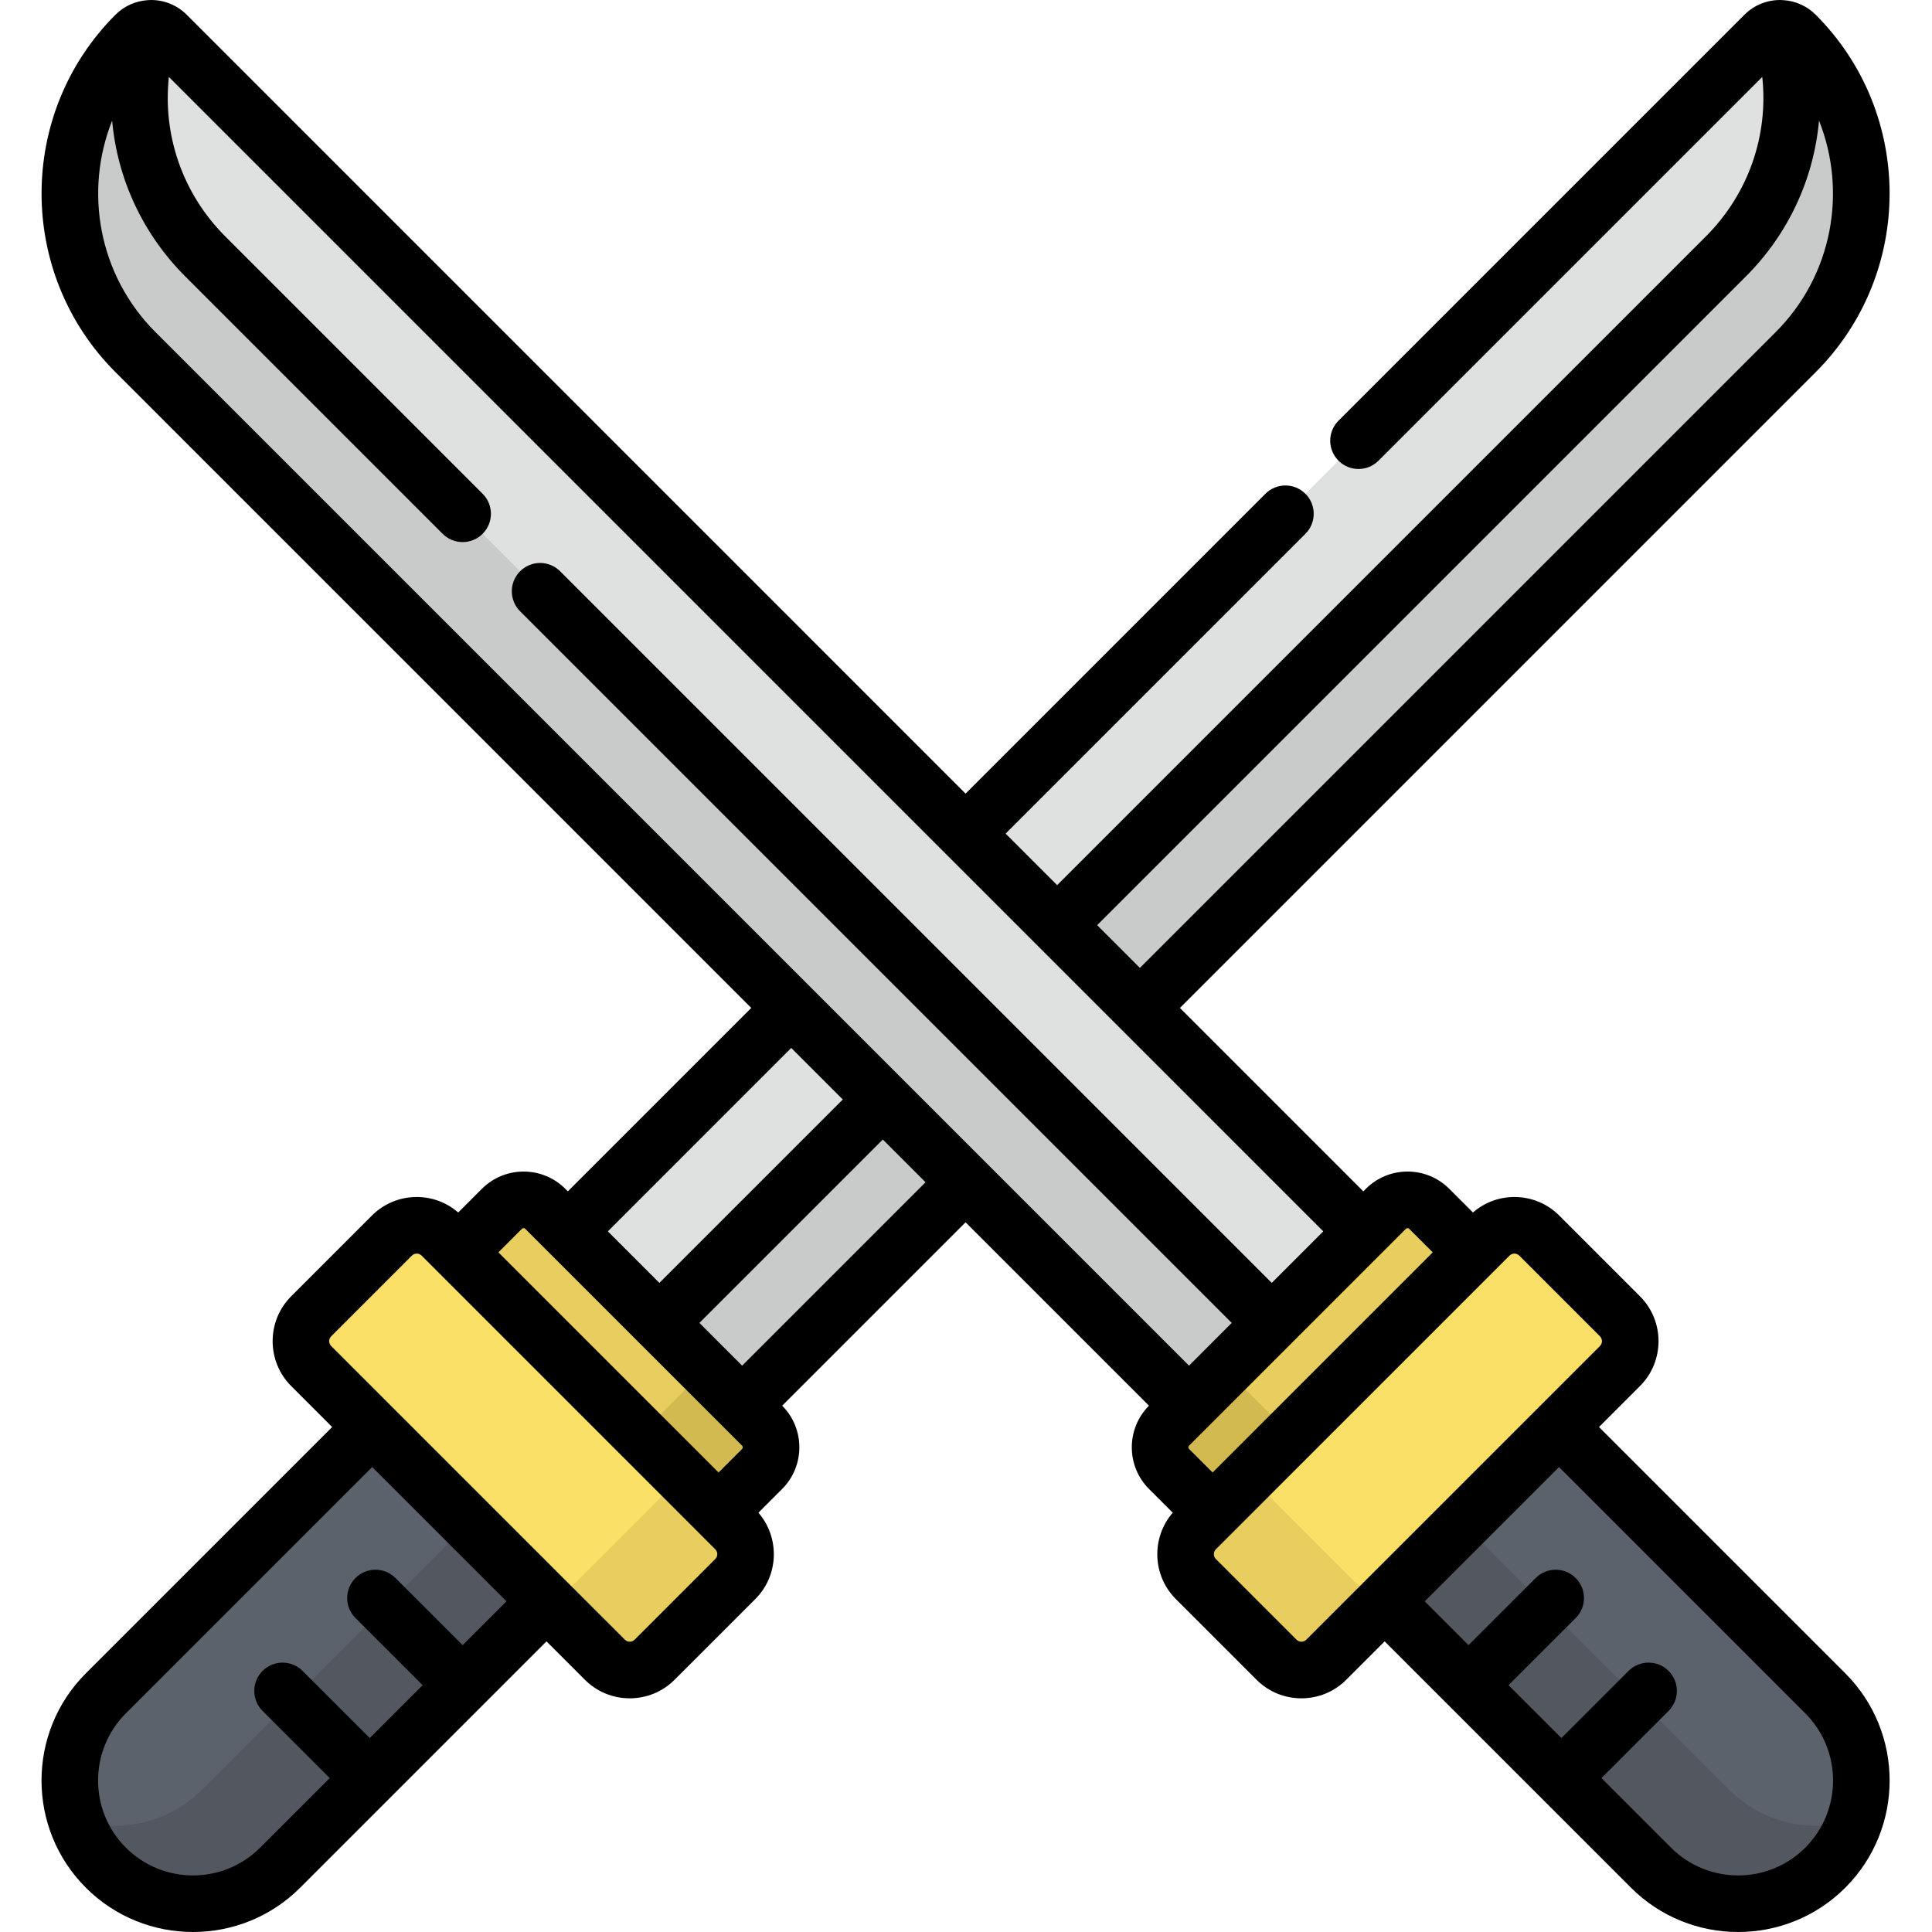
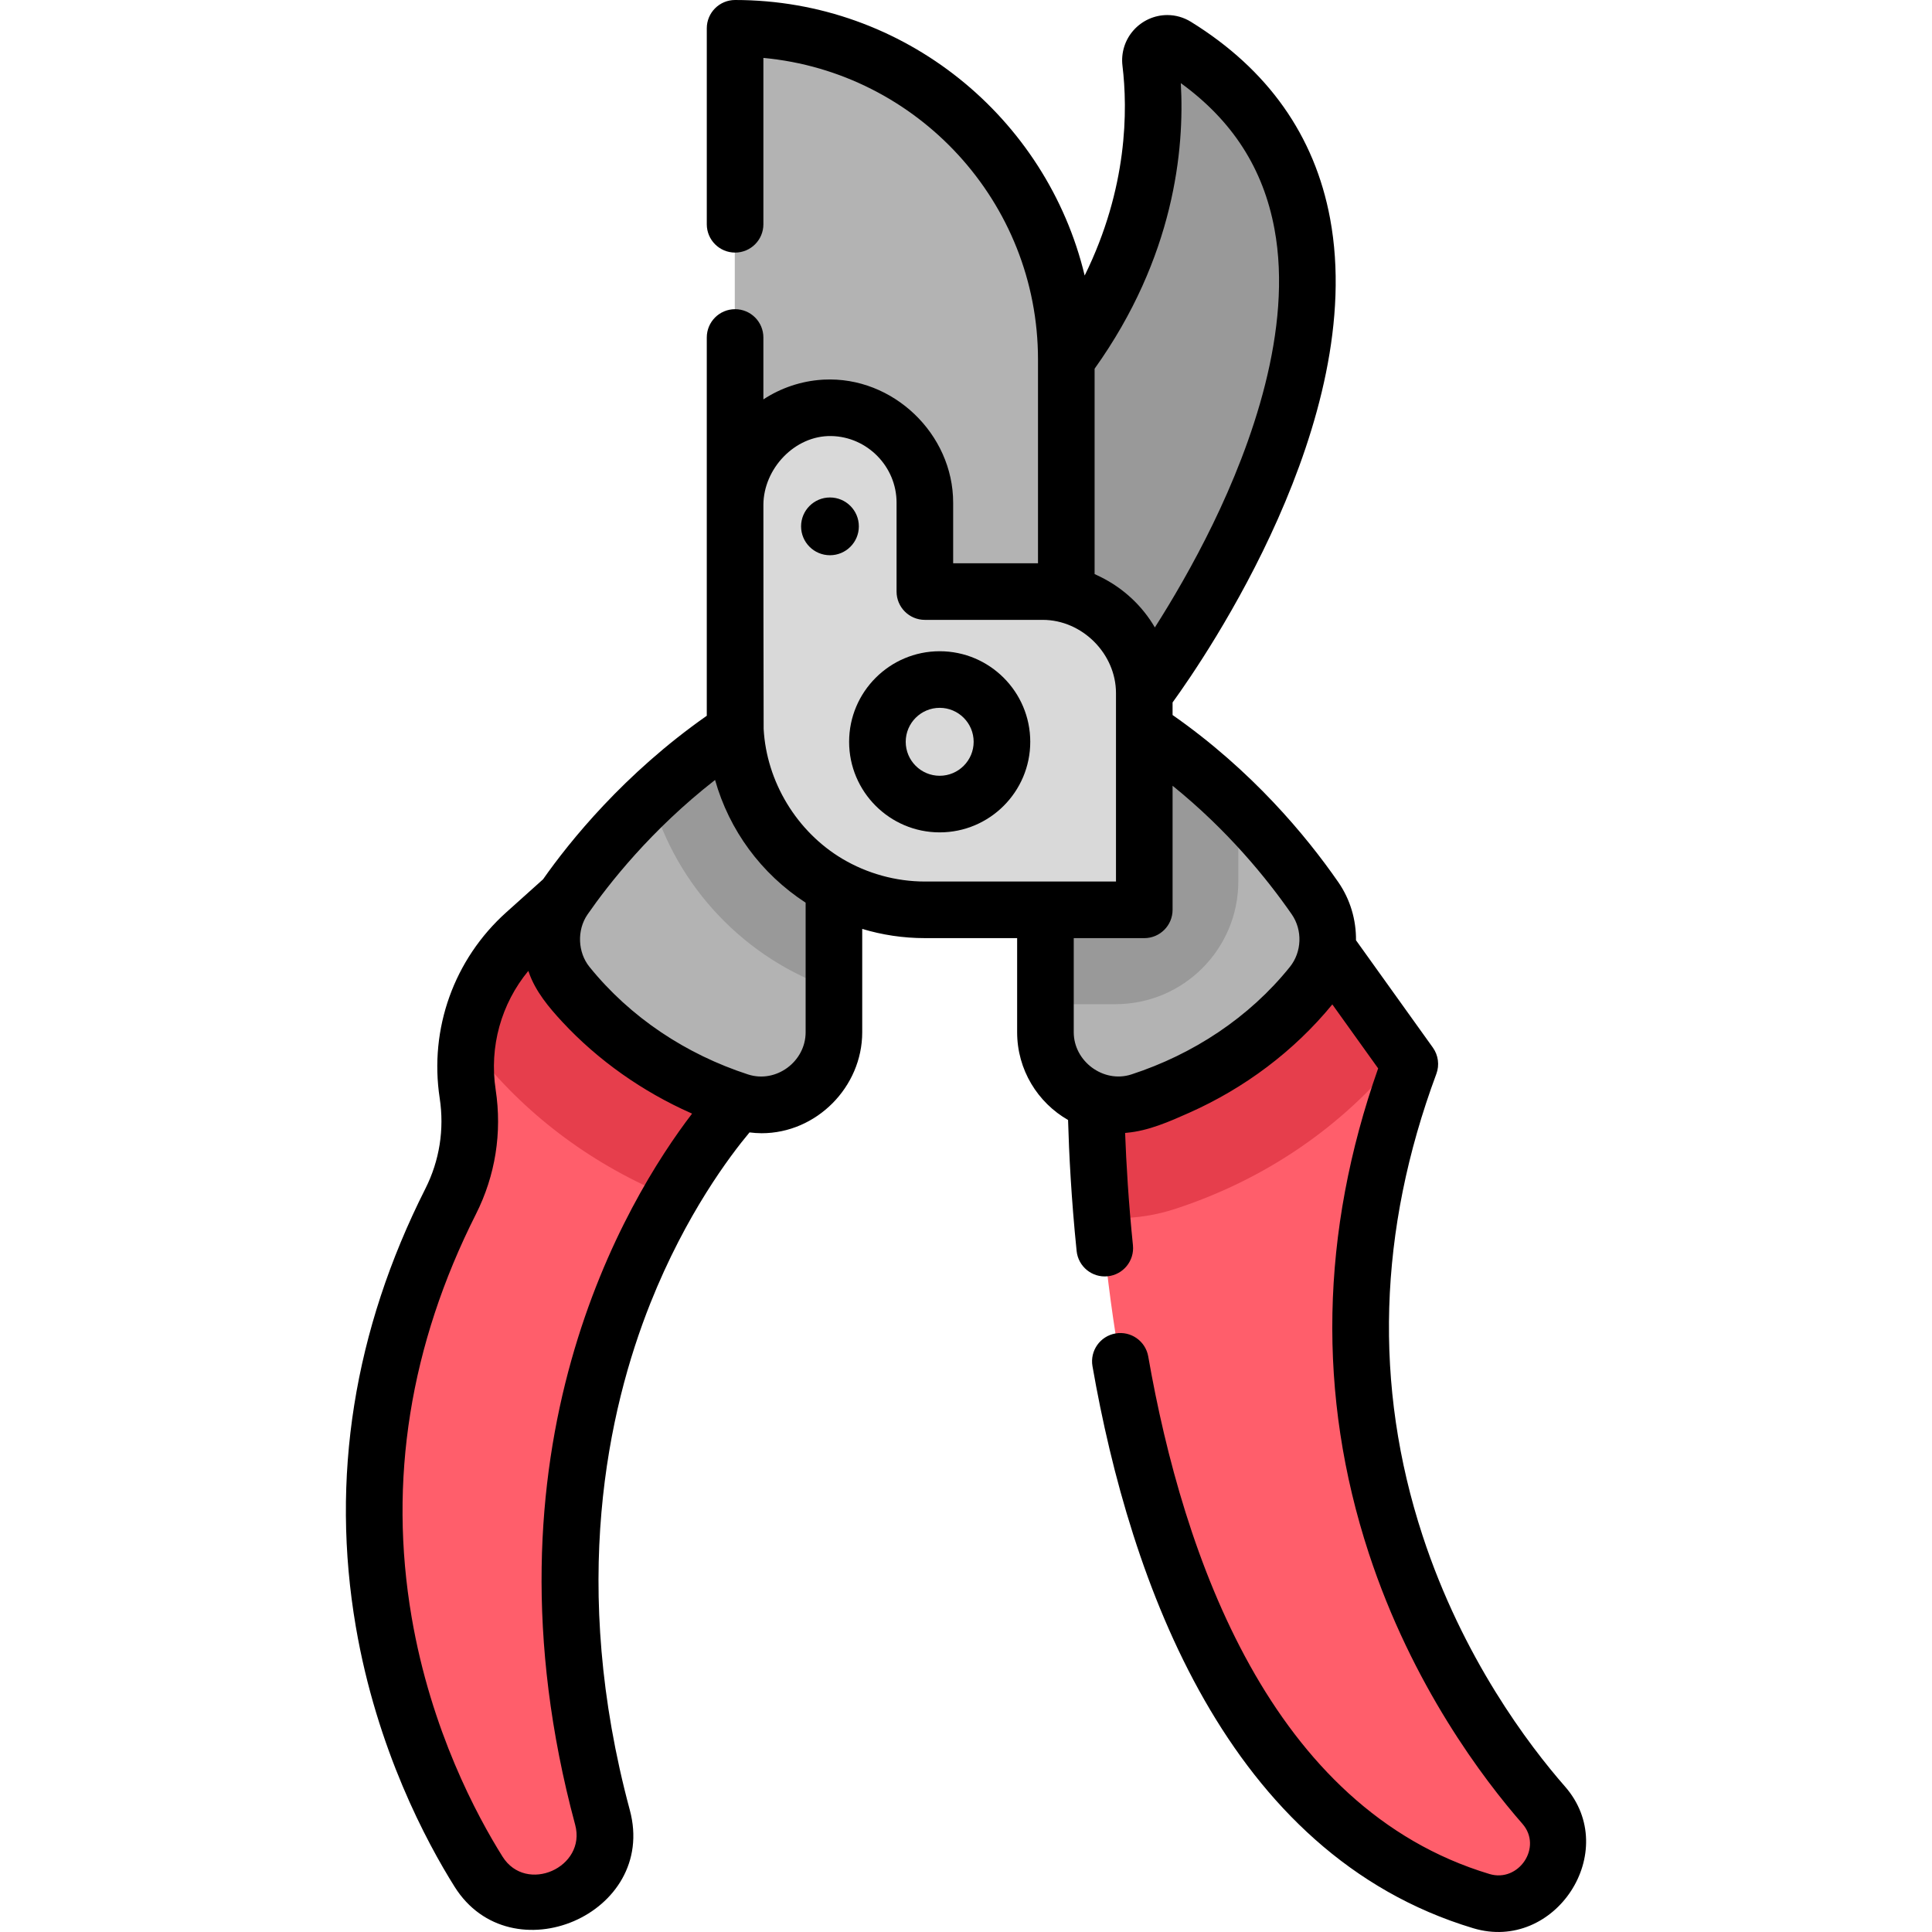
- <svg xmlns="http://www.w3.org/2000/svg" viewBox="-11 0 512 512.001">
-   <path d="m104.914 360.891 46.195 46.195-87.863 87.863c-12.758 12.758-33.441 12.758-46.195 0-12.758-12.754-12.758-33.438 0-46.195zm0 0" fill="#5c626b" />
-   <path d="m9.152 482.164c1.551 4.672 4.18 9.066 7.898 12.789 12.758 12.754 33.438 12.754 46.195 0l87.863-87.863-20.684-20.688-87.863 87.863c-9.039 9.039-22.051 11.664-33.41 7.898zm0 0" fill="#535860" />
-   <path d="m464.871 9.207c-2.285-2.285-5.988-2.285-8.273 0l-351.684 351.684 46.195 46.195 313.762-313.762c23.23-23.227 23.23-60.887 0-84.117zm0 0" fill="#dfe0e0" />
-   <path d="m129.176 385.156 317.211-317.211c16.355-16.355 21.176-39.855 14.504-60.445 1.445.039 2.879.602 3.98 1.707 23.23 23.227 23.23 60.887 0 84.117l-313.762 313.762zm0 0" fill="#c9caca" />
-   <path d="m133.5 320.344 57.469 57.469c3.168 3.168 3.168 8.312 0 11.48l-23.086 23.086c-3.172 3.172-8.312 3.172-11.484 0l-57.465-57.465c-3.172-3.172-3.172-8.312 0-11.484l23.086-23.086c3.168-3.168 8.309-3.168 11.48 0zm0 0" fill="#e7ce5f" />
-   <path d="m170.281 368.609-23.082 23.086c-3.172 3.168-8.312 3.168-11.484 0l20.684 20.684c3.172 3.172 8.312 3.172 11.484 0l23.086-23.086c3.168-3.168 3.168-8.312 0-11.48l-20.688-20.688c3.172 3.172 3.172 8.312 0 11.484zm0 0" fill="#d3ba50" />
-   <path d="m106.039 327.453 77.82 77.816c3.645 3.645 3.645 9.551 0 13.195l-21.375 21.375c-3.641 3.645-9.551 3.645-13.191 0l-77.82-77.82c-3.645-3.641-3.645-9.551 0-13.191l21.375-21.375c3.645-3.645 9.551-3.645 13.191 0zm0 0" fill="#fbe067" />
-   <path d="m163.176 397.781-21.375 21.371c-3.645 3.645-9.551 3.645-13.195 0l20.688 20.688c3.641 3.645 9.551 3.645 13.191 0l21.375-21.375c3.645-3.645 3.645-9.551 0-13.195l-20.684-20.684c3.641 3.645 3.641 9.551 0 13.195zm0 0" fill="#e7ce5f" />
-   <path d="m384.863 360.891-46.195 46.195 87.863 87.863c12.758 12.758 33.438 12.758 46.195 0 12.758-12.754 12.758-33.438 0-46.195zm0 0" fill="#5c626b" />
-   <path d="m480.621 482.164c-1.547 4.672-4.176 9.066-7.895 12.789-12.758 12.754-33.438 12.754-46.195 0l-87.863-87.863 20.684-20.688 87.863 87.863c9.039 9.039 22.051 11.664 33.406 7.898zm0 0" fill="#535860" />
-   <path d="m24.902 9.207c2.285-2.285 5.992-2.285 8.273 0l351.688 351.688-46.195 46.195-313.766-313.766c-23.227-23.227-23.227-60.887 0-84.117zm0 0" fill="#dfe0e0" />
-   <path d="m360.602 385.156-317.215-317.211c-16.352-16.355-21.176-39.855-14.5-60.445-1.445.039-2.879.602-3.984 1.707-23.227 23.227-23.227 60.887 0 84.117l313.766 313.762zm0 0" fill="#c9caca" />
-   <path d="m356.277 320.344-57.469 57.469c-3.172 3.168-3.172 8.312 0 11.48l23.086 23.086c3.172 3.172 8.312 3.172 11.484 0l57.465-57.465c3.172-3.172 3.172-8.312 0-11.484l-23.086-23.086c-3.168-3.168-8.312-3.168-11.48 0zm0 0" fill="#e7ce5f" />
-   <path d="m319.496 368.609 23.082 23.086c3.172 3.168 8.312 3.168 11.484 0l-20.684 20.684c-3.172 3.172-8.312 3.172-11.484 0l-23.086-23.086c-3.172-3.168-3.172-8.312 0-11.48l20.688-20.688c-3.172 3.172-3.172 8.312 0 11.484zm0 0" fill="#d3ba50" />
-   <path d="m383.734 327.453-77.816 77.816c-3.645 3.645-3.645 9.551 0 13.195l21.375 21.375c3.641 3.645 9.547 3.645 13.191 0l77.82-77.82c3.641-3.641 3.641-9.551 0-13.191l-21.375-21.375c-3.645-3.645-9.551-3.645-13.195 0zm0 0" fill="#fbe067" />
-   <path d="m326.602 397.781 21.375 21.371c3.641 3.645 9.551 3.645 13.191 0l-20.684 20.688c-3.645 3.645-9.551 3.645-13.195 0l-21.375-21.375c-3.641-3.645-3.641-9.551 0-13.195l20.688-20.684c-3.645 3.645-3.645 9.551 0 13.195zm0 0" fill="#e7ce5f" />
-   <path d="m478.031 443.453-65.277-65.277 10.852-10.852c6.562-6.562 6.562-17.238 0-23.801l-21.375-21.375c-3.176-3.18-7.402-4.93-11.898-4.93-4.082 0-7.934 1.457-10.988 4.105l-6.281-6.281c-6.09-6.09-16-6.09-22.09 0l-.676.676-48.605-48.605 168.484-168.484c26.117-26.117 26.117-68.609 0-94.727-2.367-2.367-5.406-3.645-8.508-3.859-.297-.031-.598-.047-.898-.043-3.43-.008-6.863 1.293-9.473 3.902l-107.582 107.582c-2.93 2.93-2.93 7.676 0 10.605 2.93 2.93 7.68 2.93 10.605 0l101.699-101.699c1.672 15.461-3.645 30.961-14.938 42.25l-171.93 171.934-13.656-13.656 79.457-79.457c2.926-2.93 2.926-7.68 0-10.605-2.93-2.93-7.68-2.93-10.609 0l-79.457 79.457-206.406-206.41c-2.609-2.609-6.039-3.91-9.465-3.902-.309-.004-.613.012-.914.043-3.098.219-6.137 1.496-8.5 3.859-26.117 26.117-26.117 68.609 0 94.727l168.484 168.484-48.605 48.605-.676-.676c-6.09-6.09-16-6.09-22.09 0l-6.281 6.281c-3.055-2.648-6.906-4.105-10.988-4.105-4.496 0-8.723 1.75-11.902 4.93l-21.371 21.375c-6.562 6.562-6.562 17.238 0 23.801l10.852 10.852-65.277 65.277c-15.66 15.66-15.66 41.141 0 56.801 7.832 7.832 18.117 11.746 28.402 11.746 10.285 0 20.57-3.914 28.402-11.746l65.273-65.273 10.164 10.16c3.18 3.18 7.406 4.93 11.898 4.93 4.496 0 8.723-1.75 11.902-4.93l21.375-21.371c6.266-6.27 6.531-16.285.824-22.891l6.281-6.281c6.086-6.086 6.09-15.984.012-22.074l48.605-48.605 48.605 48.605c-6.074 6.09-6.07 15.988.016 22.074l6.281 6.281c-5.711 6.605-5.445 16.621.824 22.891l21.375 21.371c3.176 3.18 7.402 4.93 11.898 4.93 4.496 0 8.723-1.75 11.898-4.93l10.164-10.16 65.277 65.273c7.832 7.832 18.117 11.746 28.402 11.746s20.57-3.914 28.402-11.746c15.66-15.66 15.66-41.141 0-56.801zm-26.34-370.207c11.336-11.336 17.992-25.961 19.367-41.289 7.461 18.723 3.641 40.934-11.488 56.062l-168.484 168.488-11.328-11.328zm-253 204.473 13.656 13.656-48.602 48.605-13.656-13.656zm-87.086 158.266-17.797-17.793c-2.926-2.93-7.676-2.93-10.605 0-2.93 2.93-2.93 7.68 0 10.605l17.793 17.797-14.008 14.008-17.797-17.793c-2.93-2.93-7.68-2.93-10.605 0-2.93 2.93-2.93 7.68 0 10.605l17.793 17.793-18.438 18.441c-9.812 9.812-25.777 9.812-35.59 0-9.809-9.812-9.809-25.777 0-35.59l65.277-65.277 35.59 35.59zm66.949-22.824-21.371 21.375c-.445.441-.949.535-1.293.535-.348 0-.852-.094-1.293-.535l-15.465-15.461c0-.004 0-.004-.004-.008 0 0-.004 0-.004-.004l-46.188-46.188s-.004 0-.004-.004c-.004 0-.004-.004-.004-.004l-16.152-16.152c-.715-.711-.715-1.875 0-2.586l21.375-21.375c.441-.441.945-.535 1.293-.535.344 0 .848.094 1.293.535l77.816 77.82c.715.715.715 1.875 0 2.586zm7.109-29.168-6.238 6.238-58.344-58.344 6.238-6.238c.242-.242.633-.242.875 0l30.195 30.195c.016.016.031.035.047.051s.035.031.051.047l27.176 27.172c.242.242.242.637 0 .879zm.012-22.078-11.324-11.328 48.605-48.602 11.324 11.324zm42.59-75.836c-.004-.004-.004-.004-.008-.004 0-.004 0-.004-.004-.008l-198.047-198.047c-15.129-15.129-18.949-37.34-11.488-56.062 1.371 15.328 8.031 29.953 19.367 41.289l68.211 68.215c1.465 1.461 3.383 2.195 5.305 2.195 1.918 0 3.836-.73 5.301-2.195 2.93-2.93 2.93-7.68 0-10.609l-68.211-68.211c-11.289-11.289-16.605-26.789-14.934-42.25l305.93 305.934-13.656 13.656-188.594-188.594c-2.93-2.93-7.676-2.93-10.605 0-2.93 2.93-2.93 7.68 0 10.605l188.594 188.594-11.324 11.328zm75.848 97.914c-.242-.242-.242-.637 0-.879l27.176-27.172c.016-.016.031-.031.051-.047.016-.016.027-.035.043-.051l30.195-30.195c.242-.242.633-.242.875 0l6.238 6.238-58.34 58.344zm46.539 35.07c-.004.004-.004.004-.004.004-.004.004-.004.004-.008.008l-15.461 15.461c-.441.441-.945.535-1.293.535-.344 0-.852-.094-1.293-.535l-21.375-21.375c-.711-.711-.711-1.871 0-2.586l77.82-77.82c.441-.441.945-.535 1.293-.535.348 0 .852.094 1.293.535l21.375 21.375c.711.715.711 1.875 0 2.586l-16.152 16.152c-.004.004-.004.004-.004.004-.004.004-.004.004-.008.008zm116.77 70.586c-9.812 9.812-25.773 9.812-35.586 0l-18.441-18.438 17.797-17.797c2.93-2.926 2.93-7.676 0-10.605-2.93-2.93-7.68-2.93-10.609 0l-17.793 17.793-14.012-14.008 17.797-17.797c2.93-2.926 2.93-7.676 0-10.605-2.93-2.93-7.68-2.93-10.609 0l-17.793 17.793-11.613-11.613 35.59-35.59 65.273 65.277c9.812 9.812 9.812 25.777 0 35.59zm0 0" />
+ <svg xmlns="http://www.w3.org/2000/svg" version="1.1" id="Capa_1" x="0px" y="0px" viewBox="0 0 512 512" style="enable-background:new 0 0 512 512;" xml:space="preserve">
+   <g>
+     <path style="fill:#FF5E6B;" d="M409.019,478.385c-19.998-22.859-72.789-95.952-35.478-196.407l-21.884-30.553l-61.236,25.664   c0,0-7.774,193.71,102.089,226.733c7.37,2.215,15.272-1.152,18.714-8.036C414.079,490.073,413.224,483.192,409.019,478.385z" />
+     <path style="fill:#FF5E6B;" d="M195.824,291.868l-46.345-53.826l-10.382,9.32c-11.924,10.704-17.652,26.696-15.236,42.537l0,0   c1.484,9.731-0.076,19.695-4.51,28.483c-42.363,83.953-7.397,154.055,7.393,177.629c3.316,5.285,9.113,8.487,15.352,8.487l0,0   c11.931,0,20.595-11.329,17.494-22.849C127.346,361.845,195.824,291.868,195.824,291.868z" />
+   </g>
+   <path style="fill:#E63E4C;" d="M370.933,279.797c0.186-0.23,0.361-0.468,0.543-0.701l-19.82-27.67L290.42,277.09  c0,0-0.751,18.733,1.516,45.538c1.385,0.118,2.783,0.192,4.198,0.192c0.002,0,0.003,0,0.005,0c5.157,0,10.28-0.816,15.222-2.426  C335.129,312.653,355.728,298.615,370.933,279.797z" />
+   <path style="fill:#B3B3B3;" d="M348.416,238.043c-8.032-11.584-22.943-29.837-45.249-44.598l-26.193,47.672v32.439  c0,13.032,12.706,22.349,25.097,18.313c14.014-4.565,31.437-13.487,45.527-30.926C352.922,254.354,353.242,245.003,348.416,238.043z  " />
+   <path style="fill:#E63E4C;" d="M149.48,238.043l-10.382,9.32c-8.284,7.437-13.568,17.427-15.218,28.144  c0.945,1.473,1.967,2.909,3.083,4.291c13.28,16.436,30.677,29.224,50.704,37.356c9.624-16.553,18.158-25.284,18.158-25.284  L149.48,238.043z" />
+   <path style="fill:#B3B3B3;" d="M149.48,238.043c8.032-11.584,23.213-29.837,45.519-44.598l25.924,41.532v38.579  c0,13.032-12.706,22.349-25.097,18.313c-14.014-4.565-31.437-13.487-45.527-30.926C144.975,254.354,144.654,245.003,149.48,238.043z  " />
+   <path style="fill:#999999;" d="M282.505,95.278c24.063-32.456,24.138-63.847,22.329-78.758c-0.448-3.698,3.579-6.318,6.748-4.359  c82.974,51.299-8.413,171.532-8.413,171.532h-54.22L282.505,95.278z" />
+   <path style="fill:#B3B3B3;" d="M194.728,7.502L194.728,7.502v126.265l87.776,83.818V95.278  C282.505,46.801,243.206,7.502,194.728,7.502z" />
+   <g>
+     <path style="fill:#999999;" d="M303.168,193.444l-26.193,47.672v25h18.634c17.982,0,32.56-14.578,32.56-32.56v-19.655   C321.211,206.98,312.893,199.88,303.168,193.444z" />
+     <path style="fill:#999999;" d="M172.582,211.305c6.755,23.855,24.989,42.921,48.34,50.833v-27.162l-25.924-41.532   C186.485,199.078,179.018,205.219,172.582,211.305z" />
+   </g>
+   <circle style="fill:#B3B3B3;" cx="248.949" cy="196.588" r="16.502" />
+   <path style="fill:#D9D9D9;" d="M276.251,156.774h-31.232V133.2c0-13.725-10.996-24.882-24.66-25.141  c-14.095-0.267-25.632,11.61-25.632,25.707v57.059c0,27.775,22.516,50.291,50.291,50.291l0,0h58.15v-57.425  C303.168,168.826,291.116,156.774,276.251,156.774z" />
+   <circle cx="219.949" cy="139.489" r="7.654" />
+   <path d="M249.027,172.584c-13.235,0-24.002,10.768-24.002,24.002c0,13.235,10.767,24.002,24.002,24.002  c13.235,0,24.002-10.767,24.002-24.002C273.029,183.352,262.261,172.584,249.027,172.584z M249.027,205.587  c-4.964,0-9.002-4.038-9.002-9.002c0-4.963,4.038-9.002,9.002-9.002c4.964,0,9.002,4.039,9.002,9.002  C258.029,201.549,253.99,205.587,249.027,205.587z" />
+   <path d="M394.747,496.637c-57.992-17.431-81.197-84.209-90.452-137.16c-0.713-4.08-4.598-6.809-8.68-6.096  c-4.08,0.713-6.81,4.599-6.097,8.679c9.983,57.11,35.593,129.307,100.91,148.942c21.679,6.517,39.34-20.38,24.312-37.557  c-9.531-10.895-27.109-34.021-37.747-66.5c-12.995-39.674-11.765-80.84,3.656-122.356c0.868-2.336,0.518-4.952-0.934-6.979  l-20.361-28.426c0.049-5.386-1.495-10.796-4.697-15.415c-8.493-12.25-22.882-29.596-43.912-44.28v-3.332  c8.9-12.288,51.668-74.791,41.747-128.225c-4.083-21.997-16.494-39.544-36.889-52.154c-1.893-1.17-4.055-1.789-6.251-1.789  c-3.418,0-6.689,1.479-8.975,4.059c-2.262,2.553-3.323,5.968-2.911,9.371c1.407,11.602,1.435,32.368-10.015,55.601  C277.402,31.186,239.68,0,194.806,0c-4.142,0-7.5,3.358-7.5,7.5v51.938c0,4.142,3.358,7.5,7.5,7.5s7.5-3.358,7.5-7.5V15.347  c40.761,3.794,72.775,38.193,72.775,79.929v53.997h-22.485c0,0,0-16.073,0-16.074c0-18.142-15.904-33.515-34.265-32.596  c-0.14,0.007-0.28,0.016-0.42,0.025c-5.55,0.349-10.958,2.163-15.607,5.215V89.437c0-4.142-3.358-7.5-7.5-7.5s-7.5,3.358-7.5,7.5  c0,0,0,44.308,0,44.327v55.921c-21.919,15.361-36.336,33.294-43.388,43.34l-9.753,8.755c-13.853,12.436-20.447,30.847-17.639,49.249  c1.261,8.268-0.05,16.558-3.792,23.974c-18.974,37.603-25.176,76.663-18.433,116.099c5.559,32.511,18.78,57.117,26.167,68.892  c14.918,23.781,53.879,7.33,46.444-20.296c-16.025-59.54-5.872-105.944,5.468-134.389c9.399-23.578,21.145-39.102,26.252-45.209  c1.064,0.131,2.132,0.217,3.204,0.217c14.557,0,26.664-12.268,26.664-26.765v-27.379c5.26,1.58,10.829,2.44,16.598,2.44h24.456  v24.938c0,9.952,5.444,18.646,13.496,23.258c0.249,8.802,0.854,20.901,2.27,34.723c0.422,4.121,4.111,7.121,8.225,6.697  c4.121-0.422,7.119-4.104,6.697-8.225c-1.174-11.463-1.773-21.707-2.072-29.761c0.023-0.001,0.047-0.005,0.07-0.007  c0.121-0.009,0.242-0.027,0.363-0.038c5.761-0.511,11.322-2.975,16.553-5.304c14.651-6.522,27.75-16.301,37.927-28.714  l12.144,16.954c-15.327,43.502-16.167,86.706-2.485,128.477c11.466,35.006,30.427,59.952,40.711,71.707  C408.879,489.524,402.461,498.956,394.747,496.637z M312.926,22.029c13.704,9.958,21.841,22.642,24.814,38.613  c4.966,26.685-6.12,57.25-16.294,78.19c-5.295,10.9-10.91,20.404-15.394,27.443c-3.348-5.728-8.339-10.401-14.423-13.402  c-0.276-0.138-0.554-0.271-0.834-0.401c-0.24-0.111-0.47-0.238-0.714-0.344V97.715C311.194,68.138,313.939,39.594,312.926,22.029z   M152.428,483.596c3.035,11.289-12.979,18.426-19.251,8.427c-6.797-10.835-18.965-33.485-24.089-63.45  c-6.19-36.203-0.458-72.139,17.039-106.813c5.155-10.217,6.963-21.625,5.229-32.993c-1.735-11.375,1.468-22.755,8.652-31.468  c0.044,0.134,0.104,0.264,0.15,0.397c1.735,5.011,5.29,9.267,8.895,13.147c9.478,10.2,21.256,18.46,34.035,24.133  c0.108,0.047,0.213,0.099,0.321,0.146C166.129,317.715,125.655,384.12,152.428,483.596z M213.5,273.553  c0,7.785-7.831,13.605-15.274,11.182c-16.402-5.342-31.148-15.058-42.016-28.508c-3.095-3.83-3.381-9.74-0.487-13.915  c5.6-8.077,16.83-22.4,33.776-35.618c3.759,13.312,12.188,24.835,24.001,32.526C213.5,239.221,213.5,273.507,213.5,273.553z   M223.215,227.582c-12.057-7.18-20.08-20.404-20.842-34.418c-0.042-0.775-0.067-59.317-0.066-59.4  c0.052-9.531,8.273-18.382,17.99-18.209c9.54,0.181,17.301,8.095,17.301,17.643v23.574c0,4.142,3.358,7.5,7.5,7.5  c0,0,31.217,0,31.232,0c10.459,0,19.418,8.967,19.418,19.417v49.925h-50.65C237.446,233.615,229.791,231.498,223.215,227.582z   M303.246,248.615c4.142,0,7.5-3.358,7.5-7.5V208.23c14.625,11.823,25.02,24.616,31.585,34.085  c2.886,4.163,2.684,9.965-0.489,13.913c-10.808,13.447-25.665,23.182-42.016,28.508c-7.381,2.404-15.274-3.455-15.274-11.182  v-24.938L303.246,248.615L303.246,248.615z" />
+   <g>
+ </g>
+   <g>
+ </g>
+   <g>
+ </g>
+   <g>
+ </g>
+   <g>
+ </g>
+   <g>
+ </g>
+   <g>
+ </g>
+   <g>
+ </g>
+   <g>
+ </g>
+   <g>
+ </g>
+   <g>
+ </g>
+   <g>
+ </g>
+   <g>
+ </g>
+   <g>
+ </g>
+   <g>
+ </g>
</svg>
